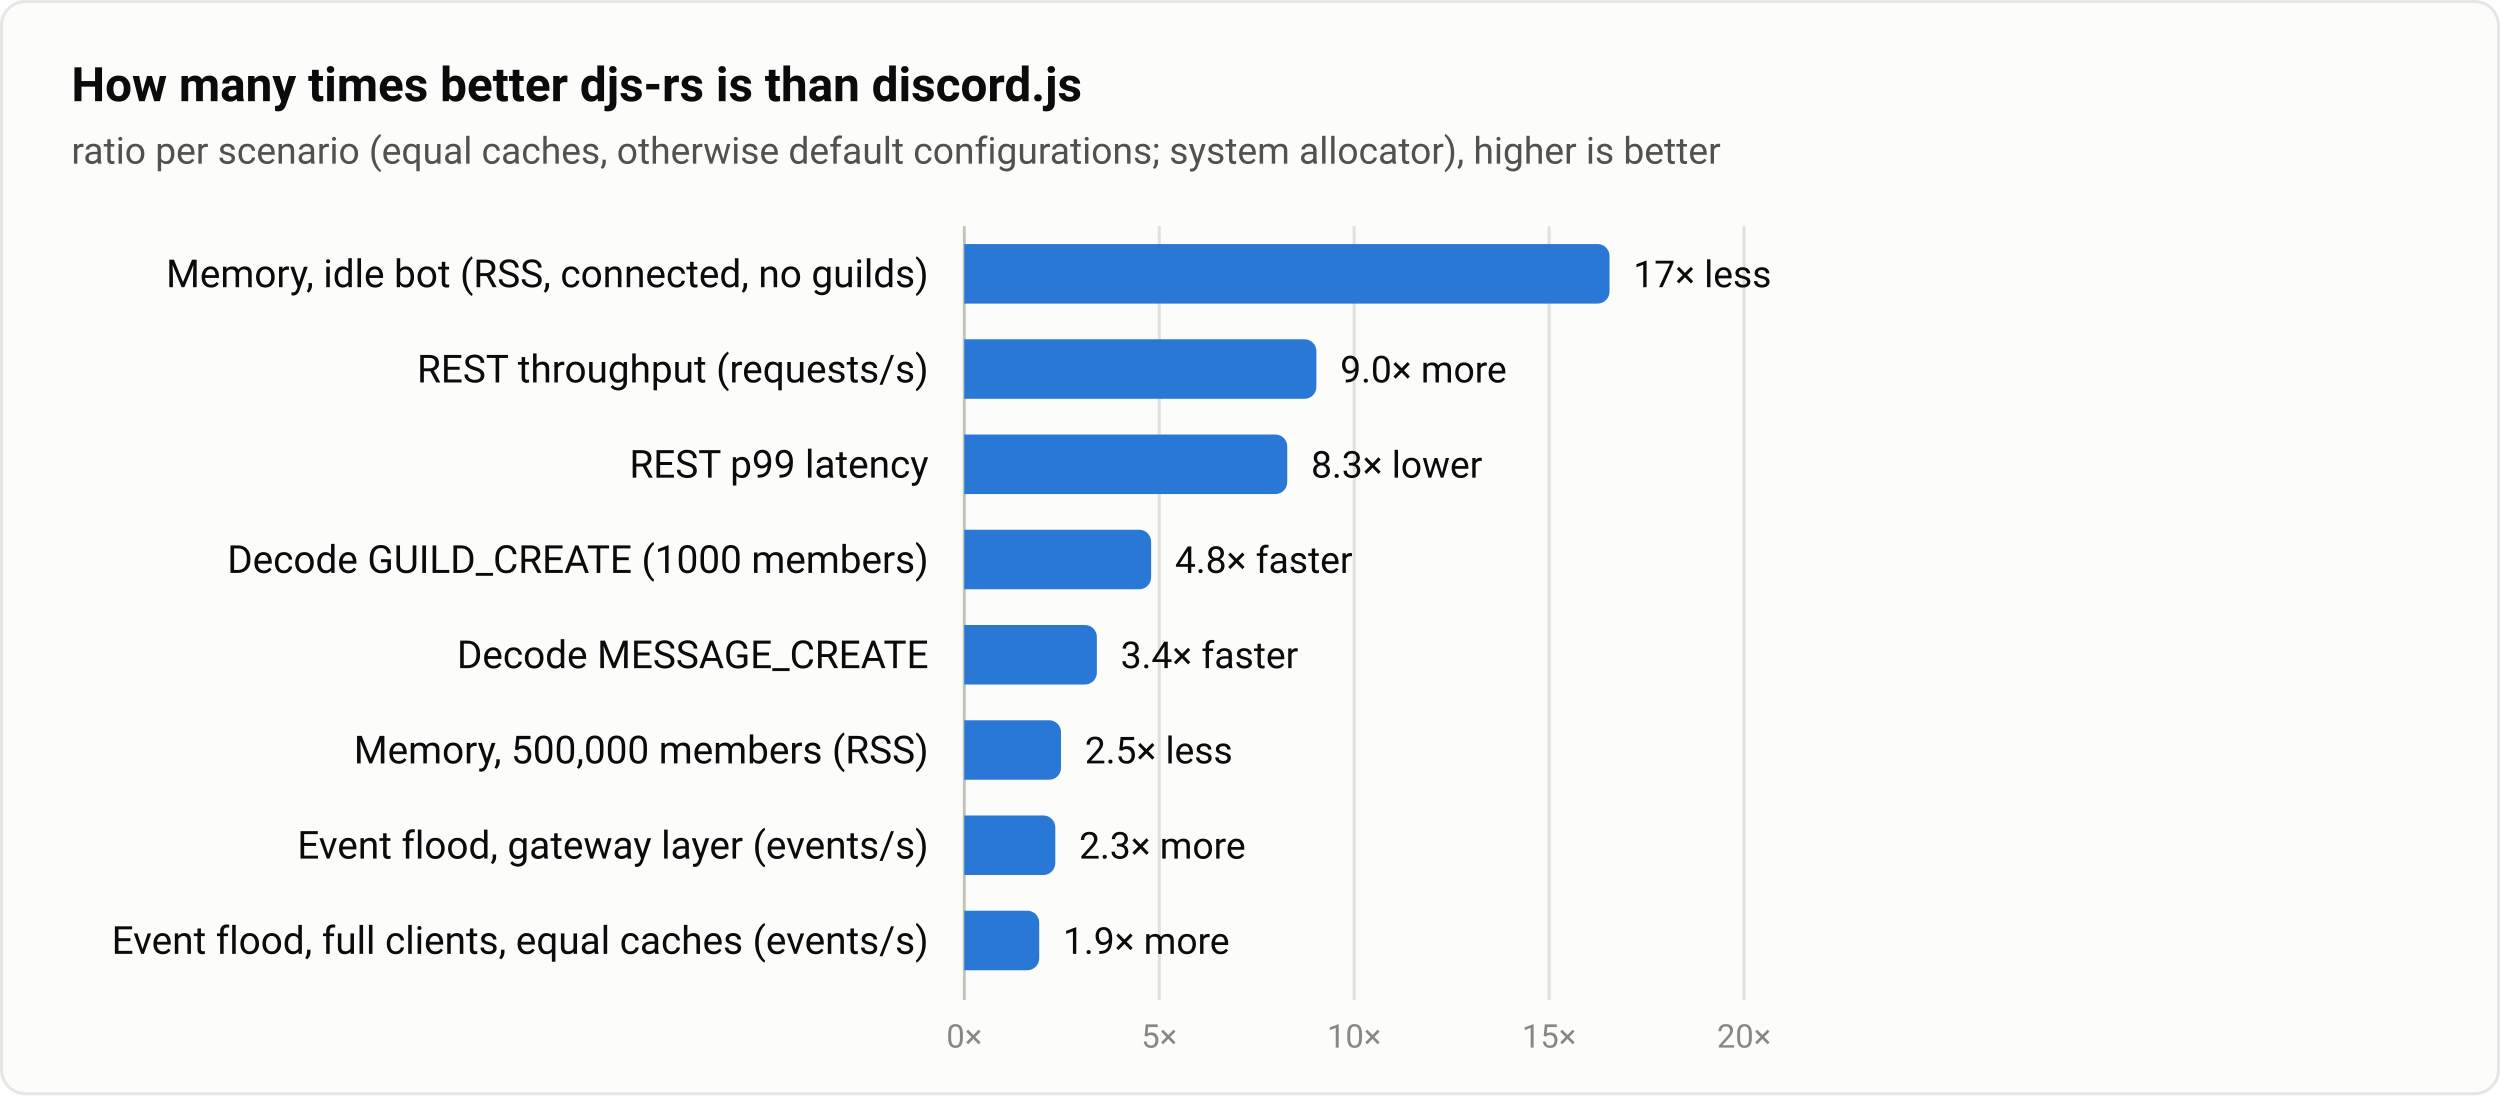
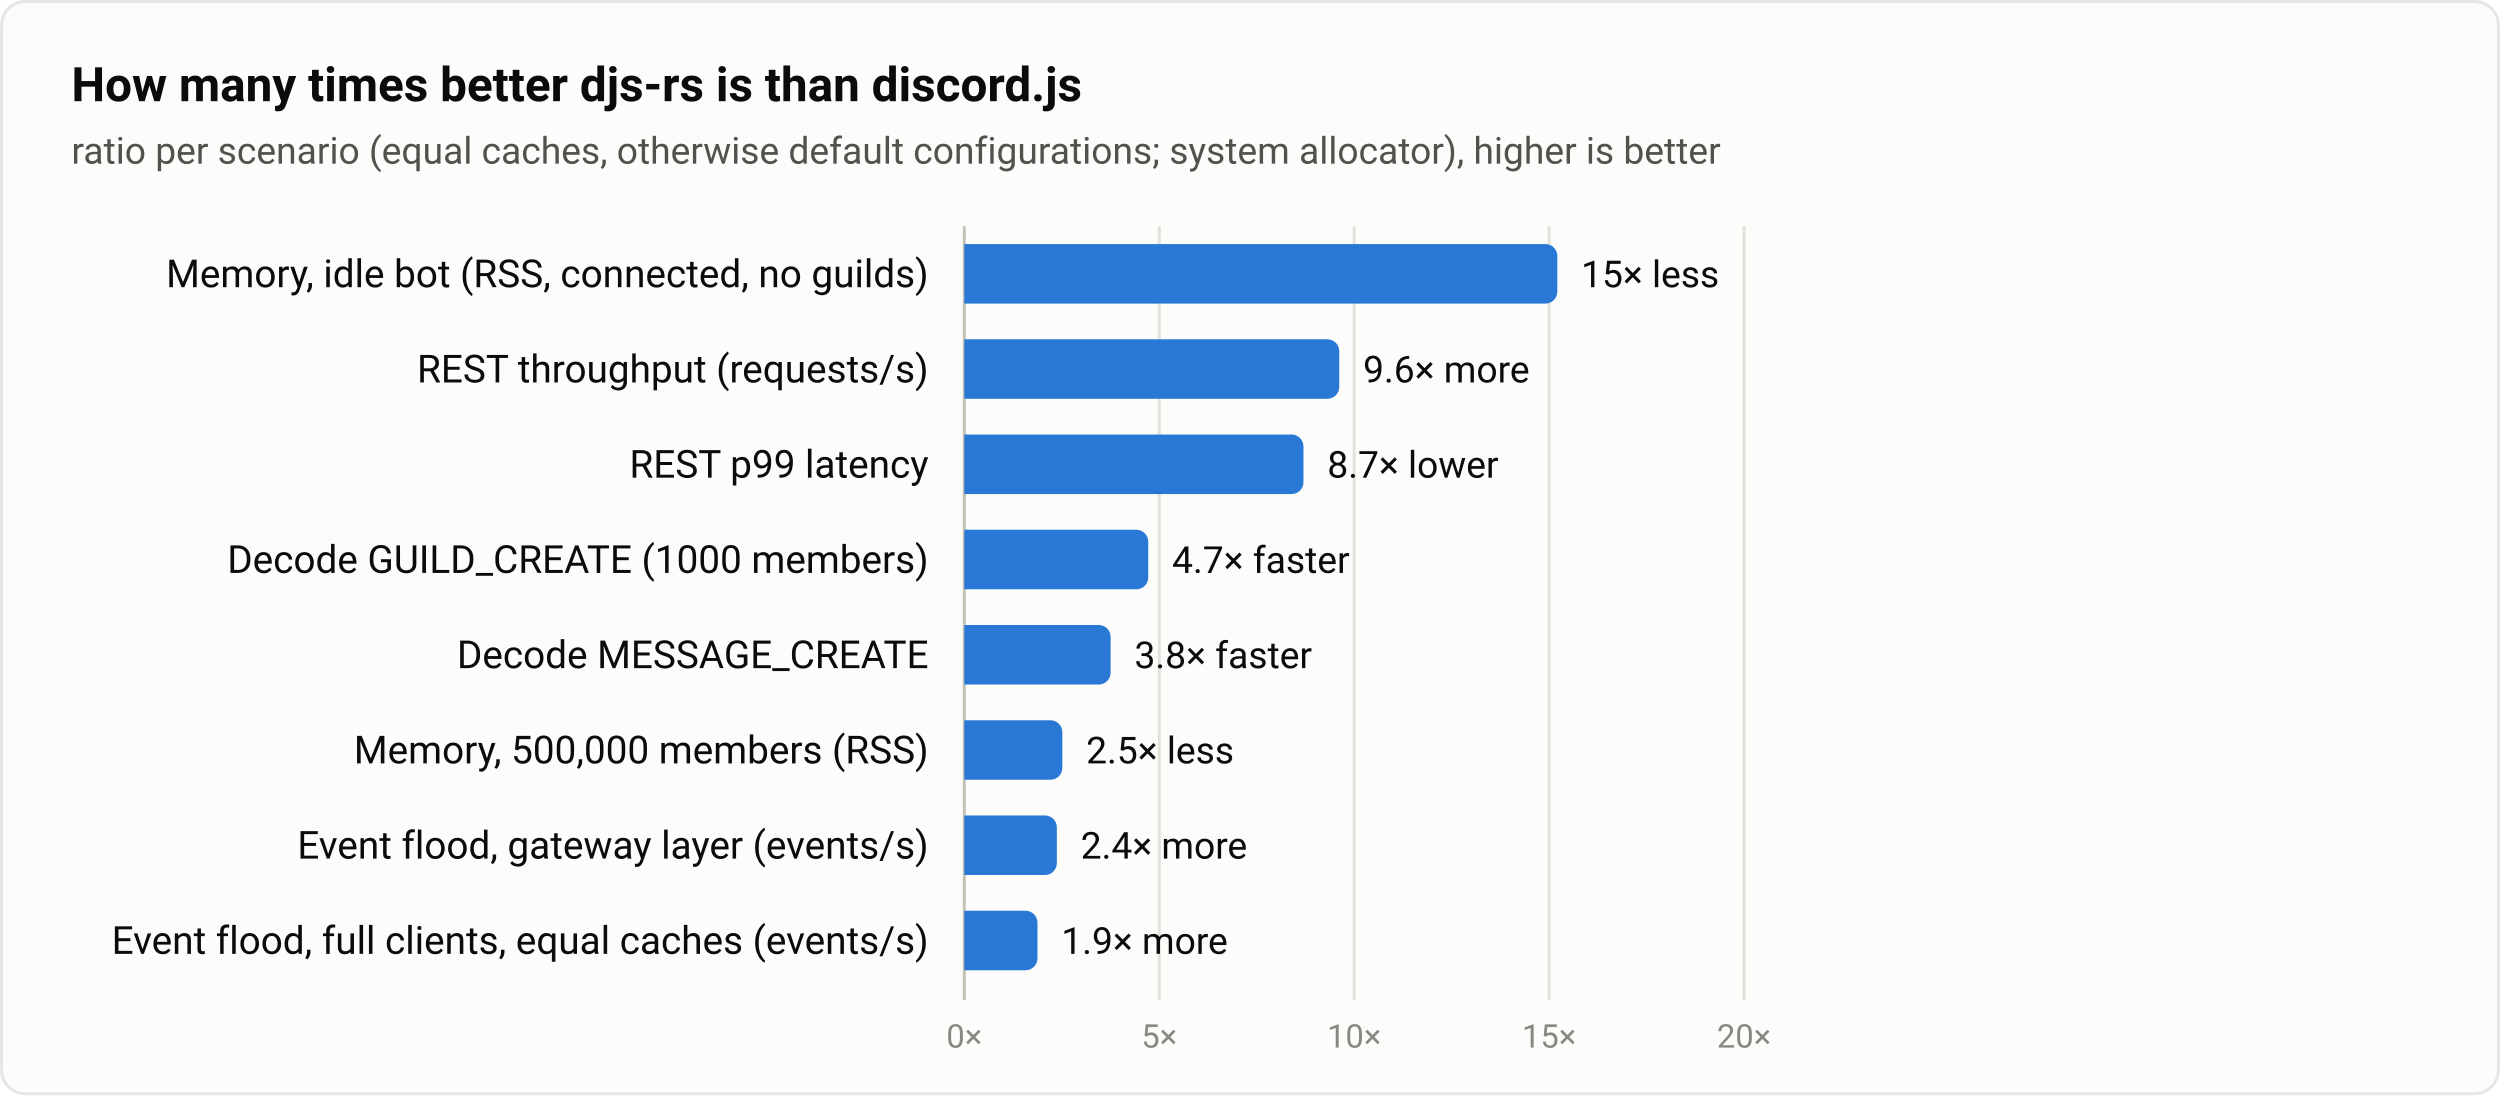
<svg xmlns="http://www.w3.org/2000/svg" width="840" height="368" viewBox="0 0 840 368" role="img" aria-labelledby="title desc" font-family="system-ui, -apple-system, &quot;Segoe UI&quot;, Roboto, sans-serif">
  <rect x="0.5" y="0.5" width="839" height="367" rx="8" fill="#fcfcfb" stroke="rgba(11,11,11,0.10)" />
  <text x="24" y="34" font-size="16" font-weight="600" fill="#0b0b0b">How many times better djs-rs is than discord.js</text>
  <text x="24" y="55" font-size="12.5" fill="#52514e">ratio per scenario (equal caches, otherwise default configurations; system allocator), higher is better</text>
  <line x1="324" y1="76" x2="324" y2="336" stroke="#c3c2b7" stroke-width="1" />
  <text x="324" y="352" font-size="11" text-anchor="middle" fill="#898781" style="font-variant-numeric: tabular-nums">0×</text>
  <line x1="389.5" y1="76" x2="389.5" y2="336" stroke="#e1e0d9" stroke-width="1" />
  <text x="389.5" y="352" font-size="11" text-anchor="middle" fill="#898781" style="font-variant-numeric: tabular-nums">5×</text>
  <line x1="455" y1="76" x2="455" y2="336" stroke="#e1e0d9" stroke-width="1" />
  <text x="455" y="352" font-size="11" text-anchor="middle" fill="#898781" style="font-variant-numeric: tabular-nums">10×</text>
  <line x1="520.5" y1="76" x2="520.5" y2="336" stroke="#e1e0d9" stroke-width="1" />
  <text x="520.5" y="352" font-size="11" text-anchor="middle" fill="#898781" style="font-variant-numeric: tabular-nums">15×</text>
  <line x1="586" y1="76" x2="586" y2="336" stroke="#e1e0d9" stroke-width="1" />
  <text x="586" y="352" font-size="11" text-anchor="middle" fill="#898781" style="font-variant-numeric: tabular-nums">20×</text>
  <text x="312" y="96.5" font-size="13" text-anchor="end" fill="#0b0b0b">Memory, idle bot (RSS, connected, no guilds)</text>
-   <path d="M324,82H536.798A4,4 0 0 1 540.798,86V98A4,4 0 0 1 536.798,102H324Z" fill="#2a78d6" />
-   <text x="548.798" y="96.5" font-size="12.5" fill="#0b0b0b" style="font-variant-numeric: tabular-nums">17× less</text>
+   <path d="M324,82H519.257A4,4 0 0 1 523.257,86V98A4,4 0 0 1 519.257,102H324Z" fill="#2a78d6" />
+   <text x="531.257" y="96.5" font-size="12.5" fill="#0b0b0b" style="font-variant-numeric: tabular-nums">15× less</text>
  <text x="312" y="128.5" font-size="13" text-anchor="end" fill="#0b0b0b">REST throughput (requests/s)</text>
-   <path d="M324,114H438.309A4,4 0 0 1 442.309,118V130A4,4 0 0 1 438.309,134H324Z" fill="#2a78d6" />
-   <text x="450.309" y="128.5" font-size="12.5" fill="#0b0b0b" style="font-variant-numeric: tabular-nums">9.0× more</text>
+   <path d="M324,114H445.992A4,4 0 0 1 449.992,118V130A4,4 0 0 1 445.992,134H324Z" fill="#2a78d6" />
+   <text x="457.992" y="128.5" font-size="12.5" fill="#0b0b0b" style="font-variant-numeric: tabular-nums">9.6× more</text>
  <text x="312" y="160.5" font-size="13" text-anchor="end" fill="#0b0b0b">REST p99 latency</text>
-   <path d="M324,146H428.519A4,4 0 0 1 432.519,150V162A4,4 0 0 1 428.519,166H324Z" fill="#2a78d6" />
-   <text x="440.519" y="160.5" font-size="12.5" fill="#0b0b0b" style="font-variant-numeric: tabular-nums">8.3× lower</text>
+   <path d="M324,146H433.972A4,4 0 0 1 437.972,150V162A4,4 0 0 1 433.972,166H324Z" fill="#2a78d6" />
+   <text x="445.972" y="160.5" font-size="12.5" fill="#0b0b0b" style="font-variant-numeric: tabular-nums">8.7× lower</text>
  <text x="312" y="192.5" font-size="13" text-anchor="end" fill="#0b0b0b">Decode GUILD_CREATE (1000 members)</text>
-   <path d="M324,178H382.778A4,4 0 0 1 386.778,182V194A4,4 0 0 1 382.778,198H324Z" fill="#2a78d6" />
-   <text x="394.778" y="192.5" font-size="12.5" fill="#0b0b0b" style="font-variant-numeric: tabular-nums">4.8× faster</text>
+   <path d="M324,178H381.814A4,4 0 0 1 385.814,182V194A4,4 0 0 1 381.814,198H324Z" fill="#2a78d6" />
+   <text x="393.814" y="192.5" font-size="12.5" fill="#0b0b0b" style="font-variant-numeric: tabular-nums">4.7× faster</text>
  <text x="312" y="224.5" font-size="13" text-anchor="end" fill="#0b0b0b">Decode MESSAGE_CREATE</text>
-   <path d="M324,210H364.548A4,4 0 0 1 368.548,214V226A4,4 0 0 1 364.548,230H324Z" fill="#2a78d6" />
-   <text x="376.548" y="224.5" font-size="12.5" fill="#0b0b0b" style="font-variant-numeric: tabular-nums">3.4× faster</text>
+   <path d="M324,210H369.175A4,4 0 0 1 373.175,214V226A4,4 0 0 1 369.175,230H324Z" fill="#2a78d6" />
+   <text x="381.175" y="224.5" font-size="12.5" fill="#0b0b0b" style="font-variant-numeric: tabular-nums">3.8× faster</text>
  <text x="312" y="256.5" font-size="13" text-anchor="end" fill="#0b0b0b">Memory, 500,000 members (RSS)</text>
-   <path d="M324,242H352.497A4,4 0 0 1 356.497,246V258A4,4 0 0 1 352.497,262H324Z" fill="#2a78d6" />
-   <text x="364.497" y="256.5" font-size="12.5" fill="#0b0b0b" style="font-variant-numeric: tabular-nums">2.5× less</text>
+   <path d="M324,242H352.942A4,4 0 0 1 356.942,246V258A4,4 0 0 1 352.942,262H324Z" fill="#2a78d6" />
+   <text x="364.942" y="256.5" font-size="12.5" fill="#0b0b0b" style="font-variant-numeric: tabular-nums">2.5× less</text>
  <text x="312" y="288.5" font-size="13" text-anchor="end" fill="#0b0b0b">Event flood, gateway layer (events/s)</text>
-   <path d="M324,274H350.579A4,4 0 0 1 354.579,278V290A4,4 0 0 1 350.579,294H324Z" fill="#2a78d6" />
-   <text x="362.579" y="288.5" font-size="12.5" fill="#0b0b0b" style="font-variant-numeric: tabular-nums">2.3× more</text>
+   <path d="M324,274H351.107A4,4 0 0 1 355.107,278V290A4,4 0 0 1 351.107,294H324Z" fill="#2a78d6" />
+   <text x="363.107" y="288.5" font-size="12.5" fill="#0b0b0b" style="font-variant-numeric: tabular-nums">2.4× more</text>
  <text x="312" y="320.5" font-size="13" text-anchor="end" fill="#0b0b0b">Event flood, full clients, equal caches (events/s)</text>
-   <path d="M324,306H345.173A4,4 0 0 1 349.173,310V322A4,4 0 0 1 345.173,326H324Z" fill="#2a78d6" />
-   <text x="357.173" y="320.5" font-size="12.5" fill="#0b0b0b" style="font-variant-numeric: tabular-nums">1.9× more</text>
+   <path d="M324,306H344.588A4,4 0 0 1 348.588,310V322A4,4 0 0 1 344.588,326H324Z" fill="#2a78d6" />
+   <text x="356.588" y="320.5" font-size="12.5" fill="#0b0b0b" style="font-variant-numeric: tabular-nums">1.9× more</text>
</svg>
